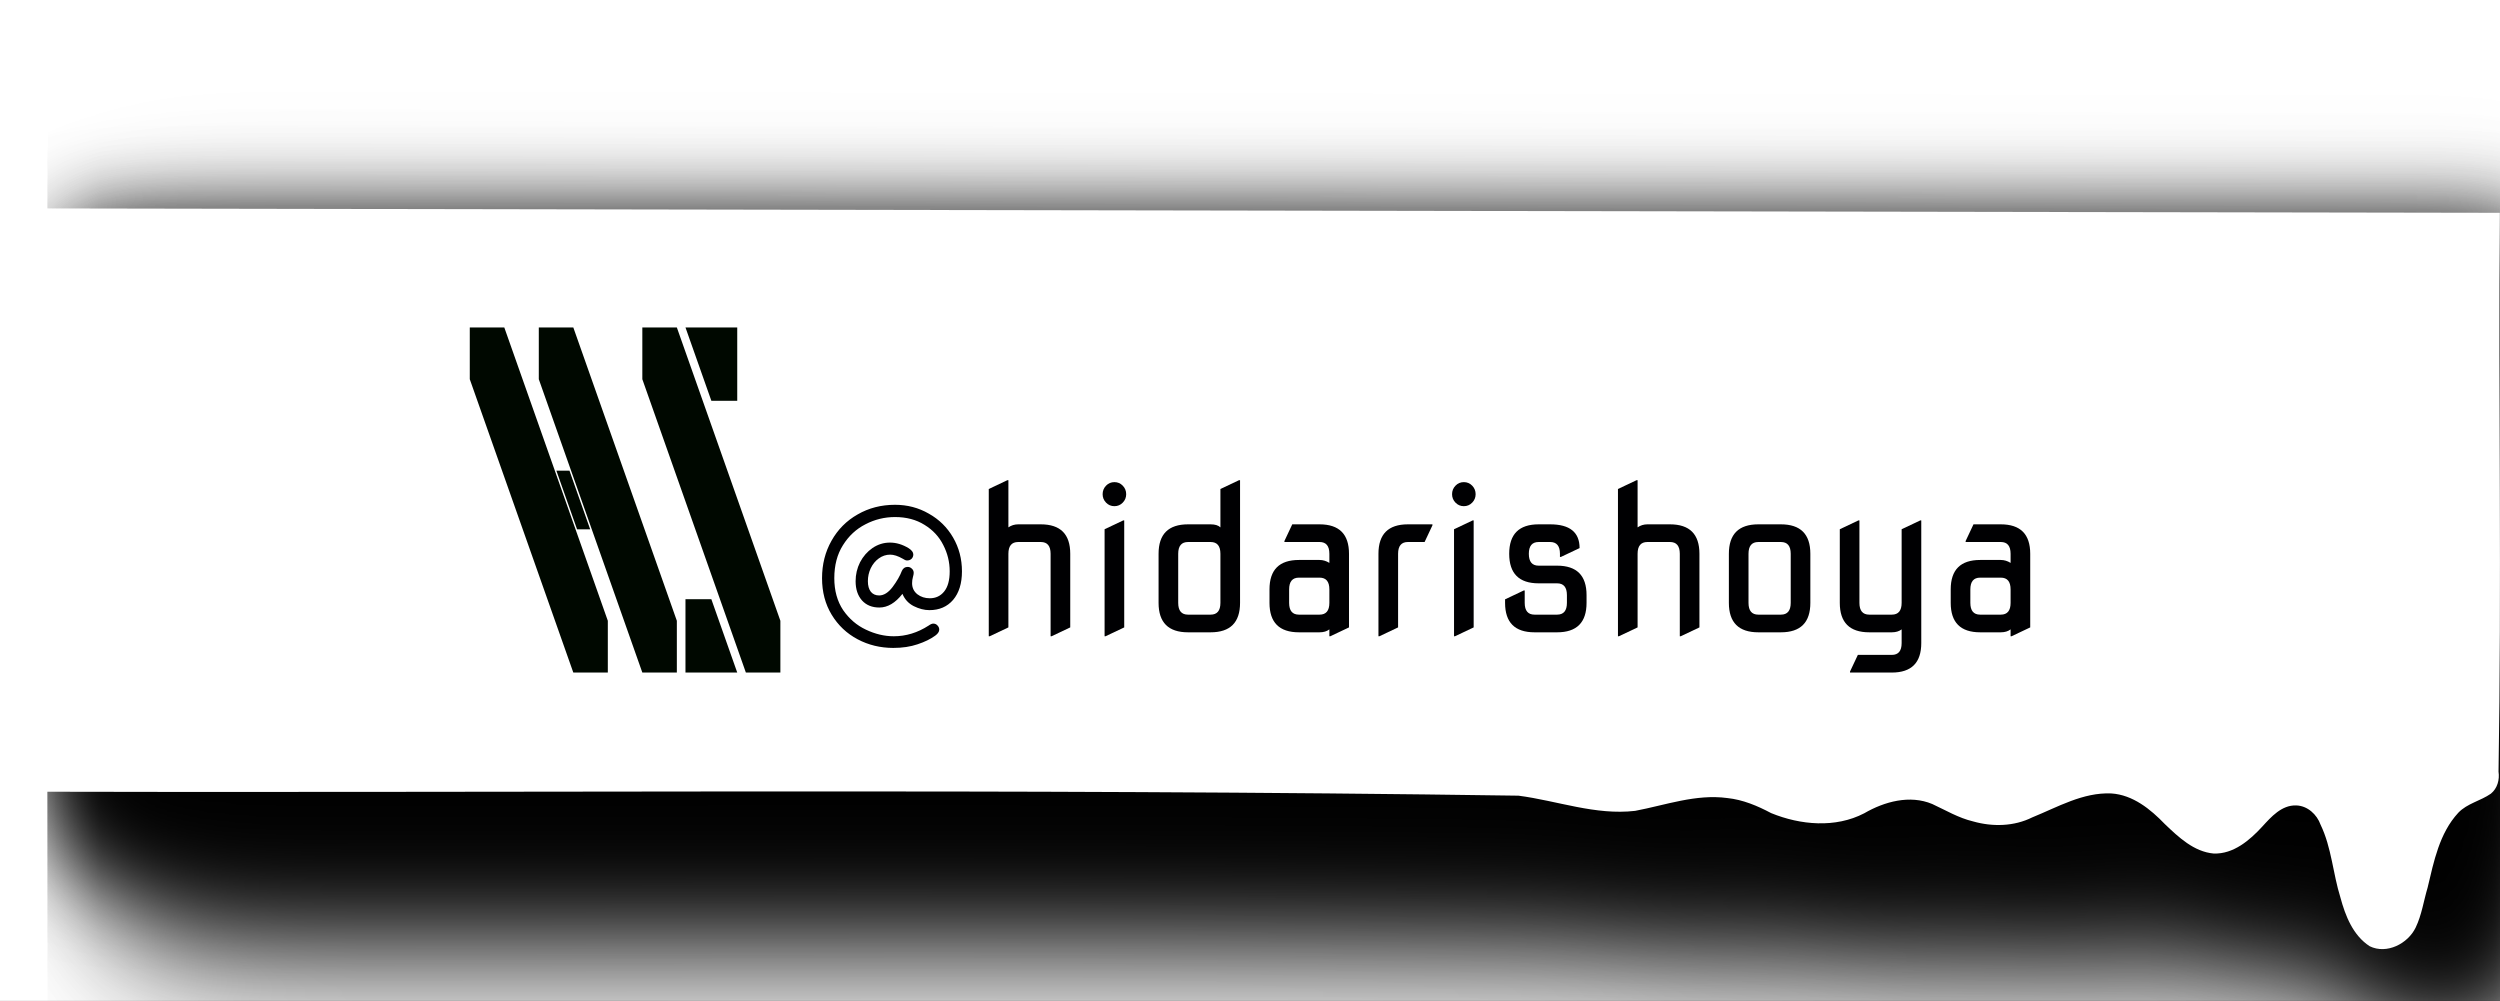
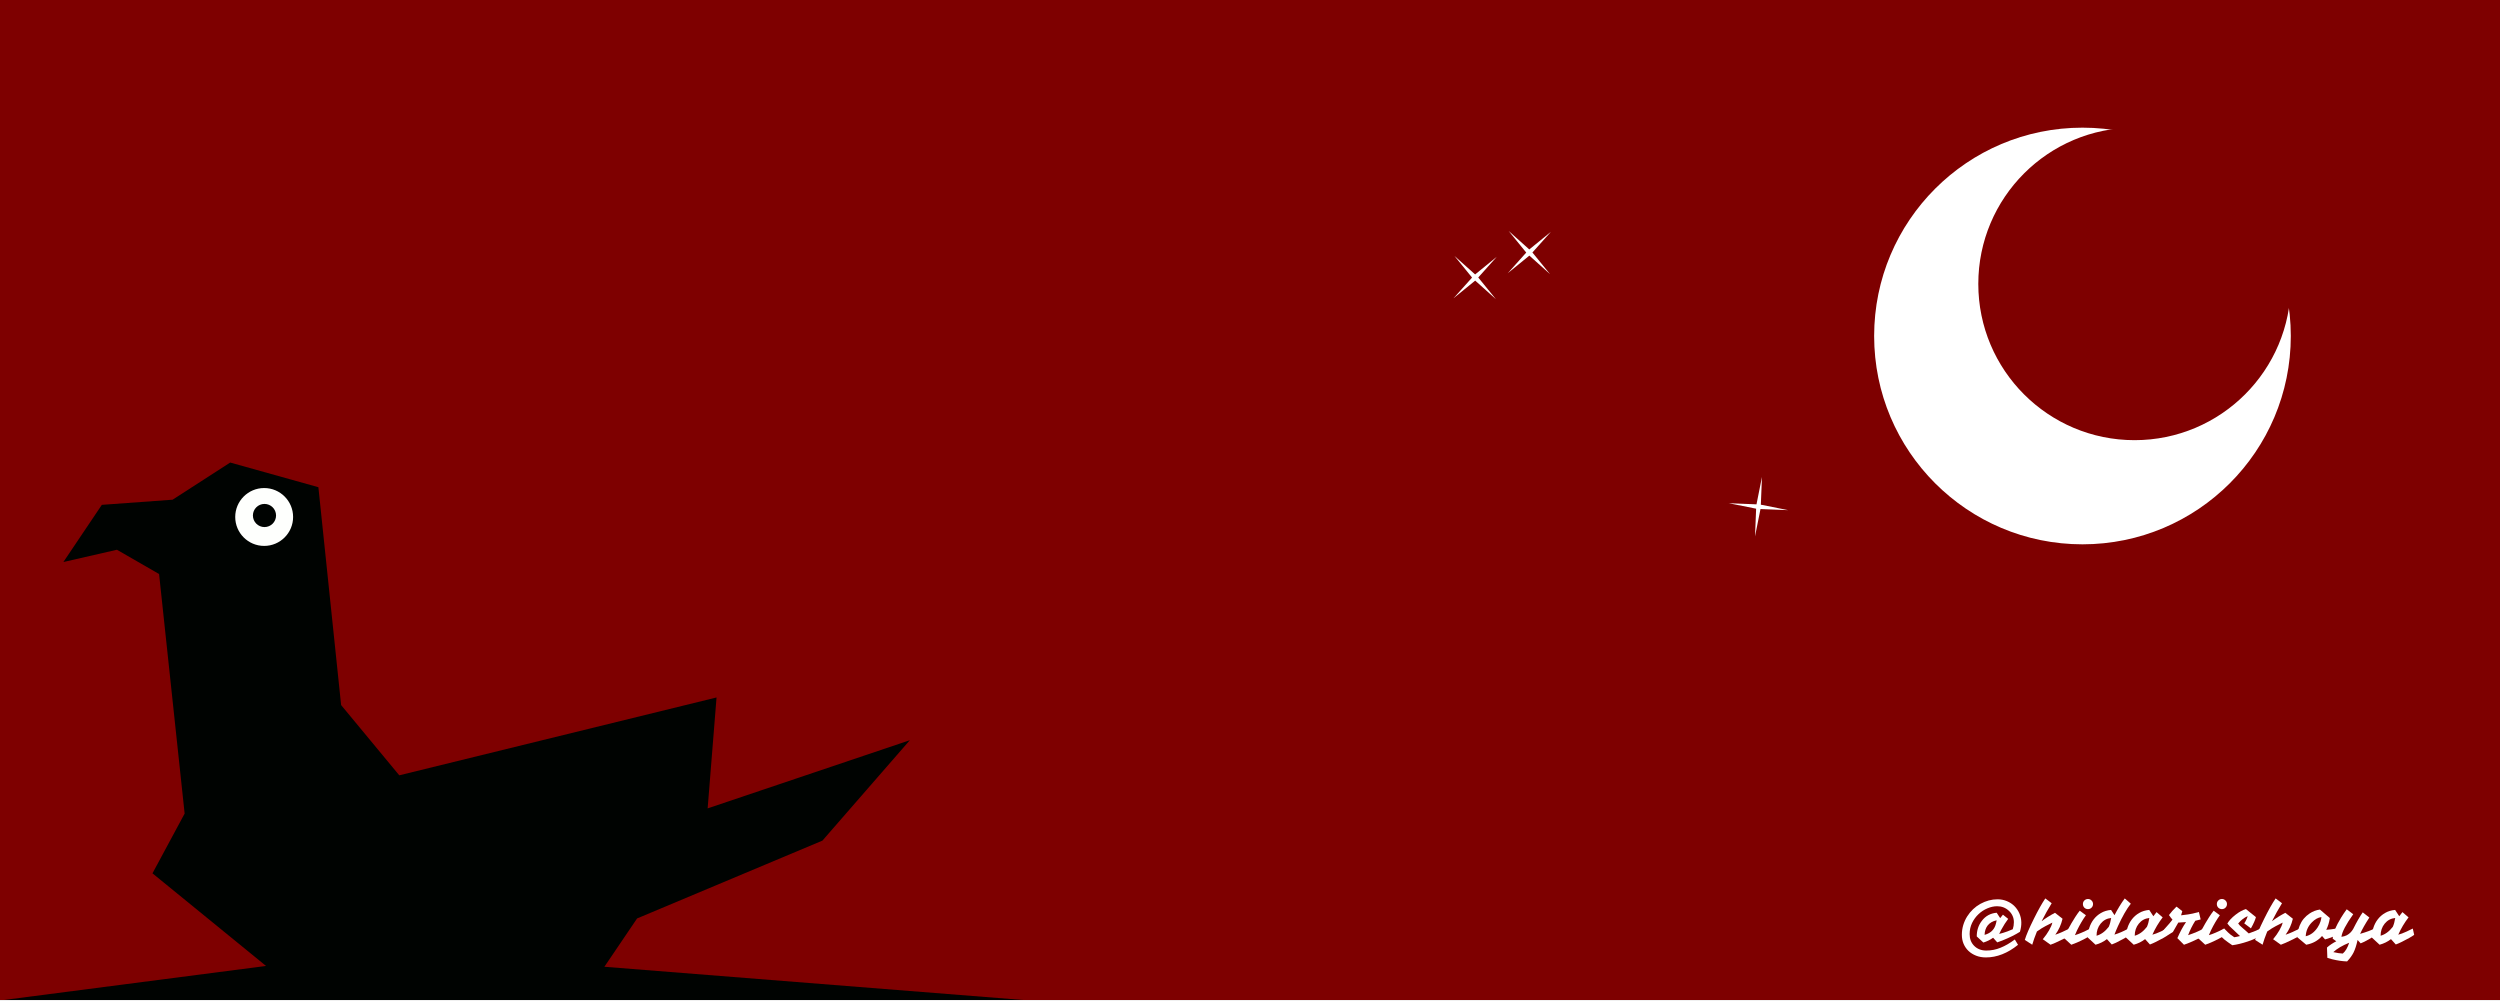
<svg xmlns="http://www.w3.org/2000/svg" width="1200" height="480" viewBox="0 0 317.5 127" version="1.1" id="svg5" xml:space="preserve">
  <defs id="defs2">
    <filter style="color-interpolation-filters:sRGB;" id="filter5053" x="-0.158" y="-0.532" width="1.372" height="2.255">
      <feFlood flood-opacity="0.929" flood-color="rgb(0,0,0)" result="flood" id="feFlood5043" />
      <feComposite in="flood" in2="SourceGraphic" operator="in" result="composite1" id="feComposite5045" />
      <feGaussianBlur in="composite1" stdDeviation="6.948" result="blur" id="feGaussianBlur5047" />
      <feOffset dx="6" dy="6" result="offset" id="feOffset5049" />
      <feComposite in="SourceGraphic" in2="offset" operator="over" result="fbSourceGraphic" id="feComposite5051" />
      <feColorMatrix result="fbSourceGraphicAlpha" in="fbSourceGraphic" values="0 0 0 -1 0 0 0 0 -1 0 0 0 0 -1 0 0 0 0 1 0" id="feColorMatrix5055" />
      <feFlood id="feFlood5057" flood-opacity="0.929" flood-color="rgb(0,0,0)" result="flood" in="fbSourceGraphic" />
      <feComposite in2="fbSourceGraphic" id="feComposite5059" in="flood" operator="in" result="composite1" />
      <feGaussianBlur id="feGaussianBlur5061" in="composite1" stdDeviation="6.948" result="blur" />
      <feOffset id="feOffset5063" dx="6" dy="6" result="offset" />
      <feComposite in2="offset" id="feComposite5065" in="fbSourceGraphic" operator="over" result="fbSourceGraphic" />
      <feColorMatrix result="fbSourceGraphicAlpha" in="fbSourceGraphic" values="0 0 0 -1 0 0 0 0 -1 0 0 0 0 -1 0 0 0 0 1 0" id="feColorMatrix5067" />
      <feFlood id="feFlood5069" flood-opacity="0.929" flood-color="rgb(0,0,0)" result="flood" in="fbSourceGraphic" />
      <feComposite in2="fbSourceGraphic" id="feComposite5071" in="flood" operator="in" result="composite1" />
      <feGaussianBlur id="feGaussianBlur5073" in="composite1" stdDeviation="6.948" result="blur" />
      <feOffset id="feOffset5075" dx="6" dy="6" result="offset" />
      <feComposite in2="offset" id="feComposite5077" in="fbSourceGraphic" operator="over" result="composite2" />
    </filter>
  </defs>
  <g id="layer1">
-     <rect style="display:inline;fill:#ffffff;fill-opacity:1;stroke-width:1.085;stroke-dasharray:4.339, 1.085" id="rect358" width="317.5" height="127" x="0" y="-3.5527137e-15" />
-     <path id="rect3799" style="display:inline;fill:#ffffff;stroke-width:0.884;stroke-dasharray:3.534, 0.884;filter:url(#filter5053)" d="m 0,100.541 c 64.283,0.189 128.57,-0.435 192.85,0.51 4.932,0.643 9.776,2.515 14.812,1.928 3.864,-0.73 7.719,-2.163 11.708,-1.627 1.975,0.207 3.826,0.988 5.562,1.911 3.72,1.523 8.167,1.927 11.828,0.022 2.555,-1.486 5.798,-2.373 8.641,-1.173 1.704,0.789 3.337,1.77 5.183,2.207 2.461,0.701 5.195,0.648 7.512,-0.512 3.232,-1.308 6.447,-3.2 10.051,-3.04 2.73,0.184 4.971,2 6.791,3.895 1.744,1.663 3.681,3.51 6.203,3.738 2.51,0.082 4.57,-1.683 6.169,-3.424 1.137,-1.243 2.458,-2.741 4.298,-2.687 1.442,0.035 2.641,1.141 3.107,2.455 1.404,2.906 1.561,6.194 2.519,9.242 0.626,2.333 1.605,4.819 3.717,6.186 2.162,1.059 4.853,-0.321 5.841,-2.377 0.768,-1.599 1.012,-3.38 1.515,-5.068 0.792,-3.324 1.496,-6.913 3.896,-9.507 1.132,-1.192 2.833,-1.504 4.141,-2.424 0.822,-0.668 1.123,-1.774 0.969,-2.793 0.401,-23.657 -0.005,-47.318 0.16,-70.977 L 133.173,26.697 0,26.459 Z" />
+     <rect style="fill:#7e0000;fill-opacity:1;stroke-width:4.792;stroke-linejoin:round" id="rect4908" width="317.5" height="127" x="7.1054274e-15" y="0" />
+     <rect style="display:none;fill:#ffffff;fill-opacity:1;stroke-width:1.085;stroke-dasharray:4.339, 1.085" id="rect358" width="317.5" height="127" x="0" y="-3.5527137e-15" />
+     <path id="rect3799" style="display:none;fill:#ffffff;stroke-width:0.884;stroke-dasharray:3.534, 0.884;filter:url(#filter5053)" d="m 0,100.541 c 64.283,0.189 128.57,-0.435 192.85,0.51 4.932,0.643 9.776,2.515 14.812,1.928 3.864,-0.73 7.719,-2.163 11.708,-1.627 1.975,0.207 3.826,0.988 5.562,1.911 3.72,1.523 8.167,1.927 11.828,0.022 2.555,-1.486 5.798,-2.373 8.641,-1.173 1.704,0.789 3.337,1.77 5.183,2.207 2.461,0.701 5.195,0.648 7.512,-0.512 3.232,-1.308 6.447,-3.2 10.051,-3.04 2.73,0.184 4.971,2 6.791,3.895 1.744,1.663 3.681,3.51 6.203,3.738 2.51,0.082 4.57,-1.683 6.169,-3.424 1.137,-1.243 2.458,-2.741 4.298,-2.687 1.442,0.035 2.641,1.141 3.107,2.455 1.404,2.906 1.561,6.194 2.519,9.242 0.626,2.333 1.605,4.819 3.717,6.186 2.162,1.059 4.853,-0.321 5.841,-2.377 0.768,-1.599 1.012,-3.38 1.515,-5.068 0.792,-3.324 1.496,-6.913 3.896,-9.507 1.132,-1.192 2.833,-1.504 4.141,-2.424 0.822,-0.668 1.123,-1.774 0.969,-2.793 0.401,-23.657 -0.005,-47.318 0.16,-70.977 L 133.173,26.697 0,26.459 Z" />
    <rect style="display:none;fill:#00ffff;fill-opacity:1;stroke-width:0.424;stroke-dasharray:1.696, 0.424" id="rect3314" width="74.083" height="74.083" x="-3.5527137e-15" y="26.458" />
-     <g id="g541" transform="matrix(0.04382931,0,0,0.04382931,55.27861,41.58534)" style="display:inline">
+     <g id="g541" transform="matrix(0.04382931,0,0,0.04382931,-77.95961,134.5163)" style="display:inline">
      <g id="g531" transform="translate(100)">
        <path style="fill:#000800;fill-opacity:1" d="M 700,787.5 775,1000 H 625 V 787.5 Z" id="path525" />
        <path style="fill:#000800;fill-opacity:1" d="M 500,0 H 600 L 900,850 V 1000 H 800 L 500,150 Z" id="path527" />
        <path style="fill:#000800;fill-opacity:1" d="m 700,212.5 h 75 V 0 H 625 Z" id="path529" />
      </g>
      <g id="g539">
        <path style="fill:#000800;fill-opacity:1" d="m 100,0 h 100 l 300,850 v 150 H 400 L 100,150 Z" id="path533" />
        <path style="fill:#000800;fill-opacity:1" d="m 300,0 h 100 l 300,850 v 150 H 600 L 300,150 Z" id="path535" />
        <path style="fill:#000800;fill-opacity:1" d="m 350.913,415 h 38 l 60,170 h -38 z" id="path537" />
      </g>
    </g>
-     <g aria-label="hidarishoya" id="text3465" style="font-size:39.688px;font-family:'Nova Flat';-inkscape-font-specification:'Nova Flat';display:inline;fill:#000002;stroke-width:0.794;stroke-dasharray:3.175, 0.794" transform="matrix(0.6432908,0,0,0.6432908,56.44266,32.34889)">
+     <g aria-label="hidarishoya" id="text3465" style="font-size:39.688px;font-family:'Nova Flat';-inkscape-font-specification:'Nova Flat';display:none;fill:#000002;stroke-width:0.794;stroke-dasharray:3.175, 0.794" transform="matrix(0.6432908,0,0,0.6432908,56.44266,32.34889)">
      <path d="M 107.464,75.321 V 46.253 l 3.682,-1.744 h 0.194 v 9.321 q 0.853,-0.601 1.938,-0.601 h 4.457 q 5.814,0 5.814,5.814 v 14.534 l -3.682,1.744 H 119.672 V 59.043 q 0,-2.325 -1.938,-2.325 h -4.457 q -1.938,0 -1.938,2.325 v 14.534 l -3.682,1.744 z" style="font-family:'Nova Square';-inkscape-font-specification:'Nova Square'" id="path3517" />
      <path d="m 130.621,48.947 q -0.678,-0.698 -0.678,-1.667 0,-0.988 0.678,-1.686 0.678,-0.698 1.647,-0.698 0.969,0 1.647,0.698 0.678,0.698 0.678,1.686 0,0.969 -0.678,1.667 -0.678,0.698 -1.647,0.698 -0.969,0 -1.647,-0.698 z m -0.291,26.374 V 54.198 l 3.682,-1.744 h 0.194 v 21.123 l -3.682,1.744 z" style="font-family:'Nova Square';-inkscape-font-specification:'Nova Square'" id="path3519" />
      <path d="m 146.802,74.546 q -5.814,0 -5.814,-5.814 v -9.689 q 0,-5.814 5.814,-5.814 h 4.457 q 1.318,0 1.938,0.601 v -7.577 l 3.682,-1.744 h 0.194 v 24.223 q 0,5.814 -5.814,5.814 z m 0,-3.488 h 4.457 q 1.938,0 1.938,-2.325 v -9.689 q 0,-2.325 -1.938,-2.325 h -4.457 q -1.938,0 -1.938,2.325 v 9.689 q 0,2.325 1.938,2.325 z" style="font-family:'Nova Square';-inkscape-font-specification:'Nova Square'" id="path3521" />
      <path d="m 168.7,71.058 h 4.07 q 1.938,0 1.938,-2.325 v -2.655 q 0,-2.325 -1.938,-2.325 h -4.07 q -1.938,0 -1.938,2.325 v 2.655 q 0,2.325 1.938,2.325 z m 0,3.488 q -5.814,0 -5.814,-5.814 v -2.655 q 0,-5.814 5.814,-5.814 h 4.07 q 1.008,0 1.938,0.581 v -1.802 q 0,-2.325 -1.938,-2.325 h -6.938 v -0.194 l 1.55,-3.294 h 5.387 q 5.814,0 5.814,5.814 v 14.534 l -3.682,1.744 h -0.194 v -1.357 q -0.736,0.581 -1.938,0.581 z" style="font-family:'Nova Square';-inkscape-font-specification:'Nova Square'" id="path3523" />
      <path d="M 184.397,75.321 V 59.043 q 0,-5.814 5.814,-5.814 h 4.845 v 0.194 l -1.55,3.294 h -3.294 q -1.938,0 -1.938,2.325 v 14.534 l -3.682,1.744 z" style="font-family:'Nova Square';-inkscape-font-specification:'Nova Square'" id="path3525" />
      <path d="m 199.609,48.947 q -0.678,-0.698 -0.678,-1.667 0,-0.988 0.678,-1.686 0.678,-0.698 1.647,-0.698 0.969,0 1.647,0.698 0.678,0.698 0.678,1.686 0,0.969 -0.678,1.667 -0.678,0.698 -1.647,0.698 -0.969,0 -1.647,-0.698 z M 199.318,75.321 V 54.198 l 3.682,-1.744 h 0.194 v 21.123 l -3.682,1.744 z" style="font-family:'Nova Square';-inkscape-font-specification:'Nova Square'" id="path3527" />
      <path d="m 215.209,74.546 q -5.814,0 -5.814,-5.814 v -0.698 l 3.682,-1.744 h 0.194 v 2.442 q 0,2.325 1.938,2.325 h 4.457 q 1.938,0 1.938,-2.325 v -1.531 q 0,-2.325 -1.938,-2.325 h -3.643 q -5.814,0 -5.814,-5.833 0,-5.814 5.814,-5.814 h 2.267 q 5.814,0 5.814,4.69 l -3.682,1.744 h -0.194 v -0.62 q 0,-2.325 -1.938,-2.325 h -2.267 q -1.938,0 -1.938,2.325 0,2.345 1.938,2.345 h 3.643 q 5.814,0 5.814,5.814 v 1.531 q 0,5.814 -5.814,5.814 z" style="font-family:'Nova Square';-inkscape-font-specification:'Nova Square'" id="path3529" />
      <path d="M 231.681,75.321 V 46.253 l 3.682,-1.744 h 0.194 v 9.321 q 0.853,-0.601 1.938,-0.601 h 4.457 q 5.814,0 5.814,5.814 v 14.534 l -3.682,1.744 h -0.194 V 59.043 q 0,-2.325 -1.938,-2.325 h -4.457 q -1.938,0 -1.938,2.325 v 14.534 l -3.682,1.744 z" style="font-family:'Nova Square';-inkscape-font-specification:'Nova Square'" id="path3531" />
      <path d="m 259.392,71.058 h 4.457 q 1.938,0 1.938,-2.325 v -9.689 q 0,-2.325 -1.938,-2.325 h -4.457 q -1.938,0 -1.938,2.325 v 9.689 q 0,2.325 1.938,2.325 z m 0,3.488 q -5.814,0 -5.814,-5.814 v -9.689 q 0,-5.814 5.814,-5.814 h 4.457 q 5.814,0 5.814,5.814 v 9.689 q 0,5.814 -5.814,5.814 z" style="font-family:'Nova Square';-inkscape-font-specification:'Nova Square'" id="path3533" />
      <path d="m 281.29,74.546 q -5.814,0 -5.814,-5.814 V 54.198 l 3.682,-1.744 h 0.194 v 16.278 q 0,2.325 1.938,2.325 h 4.457 q 1.938,0 1.938,-2.325 V 54.198 l 3.682,-1.744 h 0.194 V 76.677 q 0,5.814 -5.814,5.814 h -8.255 v -0.194 l 1.55,-3.294 h 6.705 q 1.938,0 1.938,-2.325 v -2.713 q -0.756,0.581 -1.938,0.581 z" style="font-family:'Nova Square';-inkscape-font-specification:'Nova Square'" id="path3535" />
      <path d="m 303.188,71.058 h 4.07 q 1.938,0 1.938,-2.325 v -2.655 q 0,-2.325 -1.938,-2.325 h -4.07 q -1.938,0 -1.938,2.325 v 2.655 q 0,2.325 1.938,2.325 z m 0,3.488 q -5.814,0 -5.814,-5.814 v -2.655 q 0,-5.814 5.814,-5.814 h 4.07 q 1.008,0 1.938,0.581 v -1.802 q 0,-2.325 -1.938,-2.325 h -6.938 v -0.194 l 1.55,-3.294 h 5.387 q 5.814,0 5.814,5.814 v 14.534 l -3.682,1.744 h -0.194 v -1.357 q -0.736,0.581 -1.938,0.581 z" style="font-family:'Nova Square';-inkscape-font-specification:'Nova Square'" id="path3537" />
    </g>
-     <g aria-label="@" id="text3594" style="font-size:39.688px;font-family:'Comic Neue';-inkscape-font-specification:'Comic Neue';fill:#000002;stroke-width:0.794;stroke-dasharray:3.175, 0.794" transform="matrix(0.6432908,0,0,0.6432908,56.74246,32.34889)">
+     <g aria-label="@" id="text3594" style="font-size:39.688px;font-family:'Comic Neue';-inkscape-font-specification:'Comic Neue';display:none;fill:#000002;stroke-width:0.794;stroke-dasharray:3.175, 0.794" transform="matrix(0.6432908,0,0,0.6432908,56.74246,32.34889)">
      <path d="m 88.172,77.629 q -3.85,0 -7.064,-1.707 -3.215,-1.707 -5.12,-4.842 -1.905,-3.135 -1.905,-7.223 0,-4.088 1.865,-7.382 1.865,-3.334 5.159,-5.199 3.294,-1.905 7.382,-1.905 3.651,0 6.668,1.746 3.056,1.707 4.802,4.723 1.746,3.016 1.746,6.668 0,3.572 -1.746,5.636 -1.746,2.024 -4.683,2.024 -1.508,0 -3.096,-0.794 -1.548,-0.794 -2.223,-2.421 -2.103,2.699 -4.564,2.699 -2.143,0 -3.413,-1.389 -1.27,-1.429 -1.27,-3.81 0,-1.984 0.873,-3.731 0.913,-1.746 2.461,-2.818 1.587,-1.072 3.453,-1.072 1.865,0 3.691,1.111 0.913,0.595 0.913,1.23 0,0.516 -0.357,0.873 -0.357,0.318 -0.873,0.318 -0.357,0 -0.873,-0.357 -1.389,-0.794 -2.461,-0.794 -1.23,0 -2.262,0.754 -0.992,0.714 -1.587,1.945 -0.556,1.191 -0.556,2.54 0,1.349 0.595,2.103 0.595,0.714 1.627,0.714 1.389,0 2.659,-1.667 1.27,-1.707 1.826,-3.175 0.357,-0.794 1.151,-0.794 0.476,0 0.833,0.357 0.357,0.318 0.357,0.833 0,0.278 -0.159,0.833 -0.159,0.556 -0.159,1.191 0,1.349 1.032,2.183 1.032,0.794 2.461,0.794 1.746,0 2.818,-1.31 1.111,-1.349 1.111,-4.008 0,-2.738 -1.27,-5.199 -1.23,-2.461 -3.691,-3.969 -2.461,-1.548 -5.834,-1.548 -3.096,0 -5.834,1.429 -2.738,1.389 -4.445,4.128 -1.707,2.699 -1.707,6.509 0,3.691 1.746,6.31 1.786,2.58 4.485,3.85 2.738,1.31 5.517,1.31 3.612,0 6.866,-2.103 0.556,-0.397 0.913,-0.397 0.516,0 0.833,0.357 0.357,0.357 0.357,0.833 0,0.318 -0.198,0.595 -0.159,0.278 -0.595,0.595 -1.349,0.992 -3.493,1.707 -2.103,0.714 -4.763,0.714 z" id="path4588" />
    </g>
+     <g aria-label="@hidarishoya" id="text1584" style="font-size:7.938px;font-family:'Vampiro One';-inkscape-font-specification:'Vampiro One';text-align:end;text-anchor:end;fill:#ffffff;stroke-width:1.561;stroke-linejoin:round">
+       <path d="m 256.291,119.99 q -1.984,1.603 -4.08,1.603 -0.683,0 -1.246,-0.222 -0.564,-0.222 -0.968,-0.603 -0.397,-0.381 -0.619,-0.897 -0.222,-0.516 -0.222,-1.151 0,-0.635 0.175,-1.23 0.183,-0.603 0.5,-1.103 0.318,-0.508 0.746,-0.913 0.429,-0.405 0.929,-0.683 1.056,-0.579 2.175,-0.579 0.643,0 1.191,0.23 0.556,0.23 0.96,0.635 0.405,0.405 0.643,0.96 0.437,1.04 0.056,2.302 -0.873,0.556 -2.246,1.111 -0.373,0.143 -0.635,0.23 l -0.524,-0.587 q -0.548,0.397 -1.238,0.611 l -0.841,-0.778 q 0,-1.151 0.651,-1.984 0.699,-0.921 1.881,-1.024 l 0.445,0.683 q 0.064,-0.087 0.349,-0.437 l 0.667,0.532 q -0.429,0.556 -0.897,1.413 -0.143,0.262 -0.246,0.5 0.492,-0.119 1.04,-0.318 0.556,-0.206 0.683,-0.278 0.143,-0.429 0.143,-0.889 0,-0.46 -0.175,-0.826 -0.167,-0.365 -0.46,-0.627 -0.619,-0.579 -1.484,-0.579 -0.619,0 -1.246,0.27 -0.627,0.262 -1.127,0.738 -0.5,0.468 -0.818,1.119 -0.31,0.643 -0.31,1.405 0,0.921 0.579,1.5 0.595,0.595 1.54,0.595 0.945,0 1.81,-0.357 0.873,-0.349 1.81,-1.048 z m -4.247,-1.262 q 1.04,-0.286 1.365,-1.183 0.103,-0.294 0.167,-0.667 -0.746,0.151 -1.151,0.667 -0.365,0.484 -0.381,1.183 z" id="path1586" />
+       <path d="m 259.284,116.997 q 0.738,-0.564 1.699,-1.072 l 0.96,0.754 q -0.262,1.127 -0.921,2.032 0.794,-0.27 1.802,-0.786 l 0.167,0.802 q -0.325,0.214 -0.992,0.548 -1.143,0.564 -1.58,0.706 l -0.984,-0.699 q 0.476,-0.572 0.794,-1.127 0.325,-0.564 0.421,-0.984 -1.04,0.516 -1.373,0.73 -0.325,0.214 -0.587,0.397 -0.389,0.96 -0.595,1.683 l -0.945,-0.611 q 0.262,-0.897 1.151,-2.683 0.81,-1.635 1.453,-2.588 l 0.81,0.611 q -0.667,1.079 -1.278,2.286 z" id="path1588" />
+       <path d="m 264.713,115.275 q -0.183,-0.191 -0.183,-0.46 0,-0.27 0.183,-0.452 0.191,-0.191 0.46,-0.191 0.27,0 0.452,0.191 0.191,0.183 0.191,0.452 0,0.27 -0.191,0.46 -0.183,0.183 -0.452,0.183 -0.27,0 -0.46,-0.183 z m -1.199,3.493 q 0.81,-0.246 1.945,-0.841 l 0.167,0.802 q -0.77,0.5 -1.857,0.976 -0.365,0.159 -0.714,0.278 l -0.913,-0.841 q 0.389,-1.064 1.397,-2.651 0.302,-0.476 0.587,-0.833 l 0.786,0.579 q -0.579,0.794 -1.127,1.913 -0.159,0.333 -0.27,0.619 z" id="path1590" />
+       <path d="m 267.579,119.267 q -0.627,0.492 -1.445,0.714 l -0.984,-0.913 q 0,-0.627 0.191,-1.23 0.191,-0.603 0.564,-1.087 0.373,-0.484 0.921,-0.802 0.556,-0.325 1.278,-0.389 l 0.437,0.667 q 0.619,-1.199 1.302,-2.127 l 0.77,0.667 q -0.786,1 -1.627,2.842 -0.254,0.556 -0.452,1.087 0.849,-0.254 1.778,-0.77 l 0.175,0.802 q -0.54,0.405 -1.746,0.992 -0.341,0.159 -0.548,0.23 z m -1.318,-0.429 q 0.849,-0.23 1.548,-1.127 0.206,-0.452 0.31,-1.127 -0.818,0.079 -1.341,0.722 -0.516,0.635 -0.516,1.532 z" id="path1592" />
+       <path d="m 272.428,119.267 q -0.627,0.492 -1.445,0.714 l -0.984,-0.913 q 0,-0.627 0.191,-1.23 0.191,-0.603 0.564,-1.087 0.373,-0.484 0.921,-0.802 0.556,-0.325 1.278,-0.389 l 0.524,0.802 q 0.095,-0.151 0.405,-0.524 l 0.778,0.667 q -0.786,1.024 -1.302,2.191 l -0.024,0.016 q 0.46,-0.119 1.079,-0.405 0.619,-0.294 0.786,-0.381 l 0.175,0.802 q -0.468,0.341 -1.556,0.881 -0.429,0.214 -0.778,0.341 z m -1.318,-0.429 q 0.849,-0.23 1.548,-1.127 0.206,-0.452 0.31,-1.127 -0.818,0.079 -1.341,0.722 -0.516,0.635 -0.516,1.532 z" id="path1594" />
+       <path d="m 275.46,116.212 q 0.381,-0.516 0.953,-1.072 l 0.738,0.572 q -0.087,0.365 -0.151,0.532 1.024,-0.111 1.476,-0.222 0.452,-0.111 0.786,-0.198 l 0.222,0.945 q -0.325,0.095 -0.683,0.167 -0.548,0.865 -0.913,1.834 1.318,-0.452 1.945,-0.841 l 0.175,0.802 q -0.73,0.476 -1.913,0.976 -0.381,0.159 -0.73,0.278 l -0.841,-0.841 q 0.516,-1.183 1.103,-2.04 -0.556,0.048 -0.984,0.064 -0.127,0.238 -0.683,1.191 l -0.587,0.373 -0.754,-0.445 q 0.659,-0.714 0.889,-1 0.23,-0.286 0.397,-0.492 -0.23,-0.254 -0.445,-0.579 z" id="path1596" />
+       <path d="m 281.723,115.275 q -0.183,-0.191 -0.183,-0.46 0,-0.27 0.183,-0.452 0.191,-0.191 0.46,-0.191 0.27,0 0.452,0.191 0.191,0.183 0.191,0.452 0,0.27 -0.191,0.46 -0.183,0.183 -0.452,0.183 -0.27,0 -0.46,-0.183 z m -1.199,3.493 q 0.81,-0.246 1.945,-0.841 l 0.167,0.802 q -0.77,0.5 -1.857,0.976 -0.365,0.159 -0.714,0.278 l -0.913,-0.841 q 0.389,-1.064 1.397,-2.651 0.302,-0.476 0.587,-0.833 l 0.786,0.579 q -0.579,0.794 -1.127,1.913 -0.159,0.333 -0.27,0.619 z" id="path1598" />
+       <path d="m 283.501,120.045 q -0.572,-0.381 -1,-0.722 -0.389,-0.341 -0.849,-0.818 l 0.818,-0.579 q 0.556,0.579 0.818,0.778 0.262,0.191 0.468,0.325 0.222,-0.024 0.722,-0.151 l -1.318,-1.246 q -0.183,-0.191 -0.286,-0.341 0.302,-0.54 1.04,-1.119 0.691,-0.54 1.318,-0.722 l 1.27,1.024 q -0.135,0.54 -0.635,1.429 l -0.849,-0.635 q 0.167,-0.246 0.294,-0.532 0.127,-0.286 0.151,-0.381 -0.445,0.167 -0.913,0.603 -0.167,0.159 -0.302,0.325 0.151,0.23 0.46,0.484 0.524,0.452 0.881,0.778 0.881,-0.302 1.492,-0.619 l 0.167,0.802 q -0.635,0.452 -1.786,0.841 -1.064,0.357 -1.961,0.476 z" id="path1600" />
+       <path d="m 288.534,116.997 q 0.738,-0.564 1.699,-1.072 l 0.96,0.754 q -0.262,1.127 -0.921,2.032 0.794,-0.27 1.802,-0.786 l 0.167,0.802 q -0.325,0.214 -0.992,0.548 -1.143,0.564 -1.58,0.706 l -0.984,-0.699 q 0.476,-0.572 0.794,-1.127 0.325,-0.564 0.421,-0.984 -1.04,0.516 -1.373,0.73 -0.325,0.214 -0.587,0.397 -0.389,0.96 -0.595,1.683 l -0.945,-0.611 q 0.262,-0.897 1.151,-2.683 0.81,-1.635 1.453,-2.588 l 0.81,0.611 q -0.667,1.079 -1.278,2.286 z" id="path1602" />
+       <path d="m 294.899,118.871 q -0.762,0.881 -2.008,1.111 l -1.127,-0.945 q 0,-0.762 0.302,-1.508 0.381,-0.937 1.254,-1.516 0.603,-0.405 1.31,-0.5 l 1.262,1.079 q -0.135,0.857 -0.46,1.492 0.572,-0.032 1.294,-0.159 l 0.175,0.802 q -1.032,0.429 -1.619,0.579 z m -2.072,0.032 q 0.905,-0.206 1.508,-1.119 0.254,-0.389 0.365,-0.746 0.111,-0.357 0.119,-0.572 -0.643,0.087 -1.222,0.683 -0.722,0.738 -0.77,1.754 z" id="path1604" />
+       <path d="m 299.733,118.601 q 1.286,-0.373 1.802,-0.675 l 0.175,0.802 q -0.635,0.476 -1.421,0.865 -0.278,0.143 -0.484,0.214 l -0.389,-0.429 q -0.222,1.008 -0.524,1.611 -0.286,0.556 -0.81,1.111 -0.873,-0.024 -1.913,-0.278 -0.325,-0.079 -0.595,-0.175 l -0.048,-1.31 q 0.532,-0.468 1.183,-0.794 l -0.46,-0.333 q 0.071,-1.048 1.087,-2.699 0.318,-0.516 0.699,-1.032 l 0.826,0.627 q -1.389,1.953 -1.5,2.873 0.421,-0.064 0.675,-0.198 0.508,-0.27 0.81,-0.786 0.683,-1.365 1.222,-2.127 l 0.841,0.659 q -0.778,1.191 -1.175,2.072 z m -3.405,2.318 q 0.73,0.167 1.206,0.183 0.516,-0.437 0.81,-1.373 -1.294,0.524 -2.016,1.191 z" id="path1606" />
+       <path d="m 303.654,119.267 q -0.627,0.492 -1.445,0.714 l -0.984,-0.913 q 0,-0.627 0.191,-1.23 0.191,-0.603 0.564,-1.087 0.373,-0.484 0.921,-0.802 0.556,-0.325 1.278,-0.389 l 0.524,0.802 q 0.095,-0.151 0.405,-0.524 l 0.778,0.667 q -0.786,1.024 -1.302,2.191 l -0.024,0.016 q 0.46,-0.119 1.079,-0.405 0.619,-0.294 0.786,-0.381 l 0.175,0.802 q -0.468,0.341 -1.556,0.881 -0.429,0.214 -0.778,0.341 z m -1.318,-0.429 q 0.849,-0.23 1.548,-1.127 0.206,-0.452 0.31,-1.127 -0.818,0.079 -1.341,0.722 -0.516,0.635 -0.516,1.532 z" id="path1608" />
+     </g>
+     <path style="fill:#000301;fill-opacity:1;stroke-width:0.674;stroke-linejoin:round" d="m 40.435,61.876 -11.198,-3.133 -7.318,4.719 -8.986,0.653 -4.884,7.262 6.801,-1.559 5.353,3.083 3.246,30.422 -4.084,7.591 14.422,11.762 L 0.471,127 H 56.866 129.949 l -53.193,-4.22 4.154,-6.138 23.537,-9.883 11.102,-12.752 -25.678,8.658 1.13,-14.088 -40.293,9.888 -7.386,-8.921 z" id="path8124" />
+     <circle style="fill:#fefffd;fill-opacity:1;stroke-width:0.178;stroke-linejoin:round" id="path6826" cx="33.549" cy="65.656" r="3.675" />
+     <circle style="display:inline;fill:#000301;fill-opacity:1;stroke-width:0.122;stroke-linejoin:round" id="path6824" cx="33.589" cy="65.468" r="1.47" />
+     <text xml:space="preserve" style="font-size:7.938px;font-family:'Vampiro One';-inkscape-font-specification:'Vampiro One';text-align:end;text-anchor:end;display:none;fill:#ffffff;fill-opacity:1;stroke-width:1.561;stroke-linejoin:round" x="306.385" y="119.768" id="text335">
+       <tspan id="tspan333" style="font-size:7.938px;fill:#ffffff;fill-opacity:1;stroke-width:1.561" x="306.385" y="119.768">@hidarishoya</tspan>
+     </text>
+     <circle style="fill:#ffffff;fill-opacity:1;stroke-width:1.758;stroke-linejoin:round" id="path391" cx="264.474" cy="42.671" r="26.458" />
+     <circle style="fill:#7e0000;fill-opacity:1;stroke-width:2.391;stroke-linejoin:round" id="path389" cx="271.088" cy="36.057" r="19.844" />
+     <path style="fill:#ffffff;fill-opacity:1;stroke-width:2.646;stroke-linejoin:round" id="path1470" d="M 54.349,151.755 65.508,24.346 -59.301,-6.771 68.108,4.388 99.225,-120.421 88.066,6.987 212.875,38.104 85.466,26.946 Z" transform="matrix(0.02205793,0.01652783,-0.01652783,0.02205793,185.9095,33.63119)" />
+     <path style="fill:#ffffff;fill-opacity:1;stroke-width:2.646;stroke-linejoin:round" id="path1519" d="M 54.349,151.755 65.508,24.346 -59.301,-6.771 68.108,4.388 99.225,-120.421 88.066,6.987 212.875,38.104 85.466,26.946 Z" transform="matrix(0.02205793,0.01652783,-0.01652783,0.02205793,192.7887,30.45619)" />
+     <path style="fill:#ffffff;fill-opacity:1;stroke-width:2.646;stroke-linejoin:round" id="path1521" d="M 54.349,151.755 65.508,24.346 -59.301,-6.771 68.108,4.388 99.225,-120.421 88.066,6.987 212.875,38.104 85.466,26.946 Z" transform="matrix(0.02753258,-0.00129567,0.00129567,0.02753258,221.1934,64.01822)" />
  </g>
</svg>
